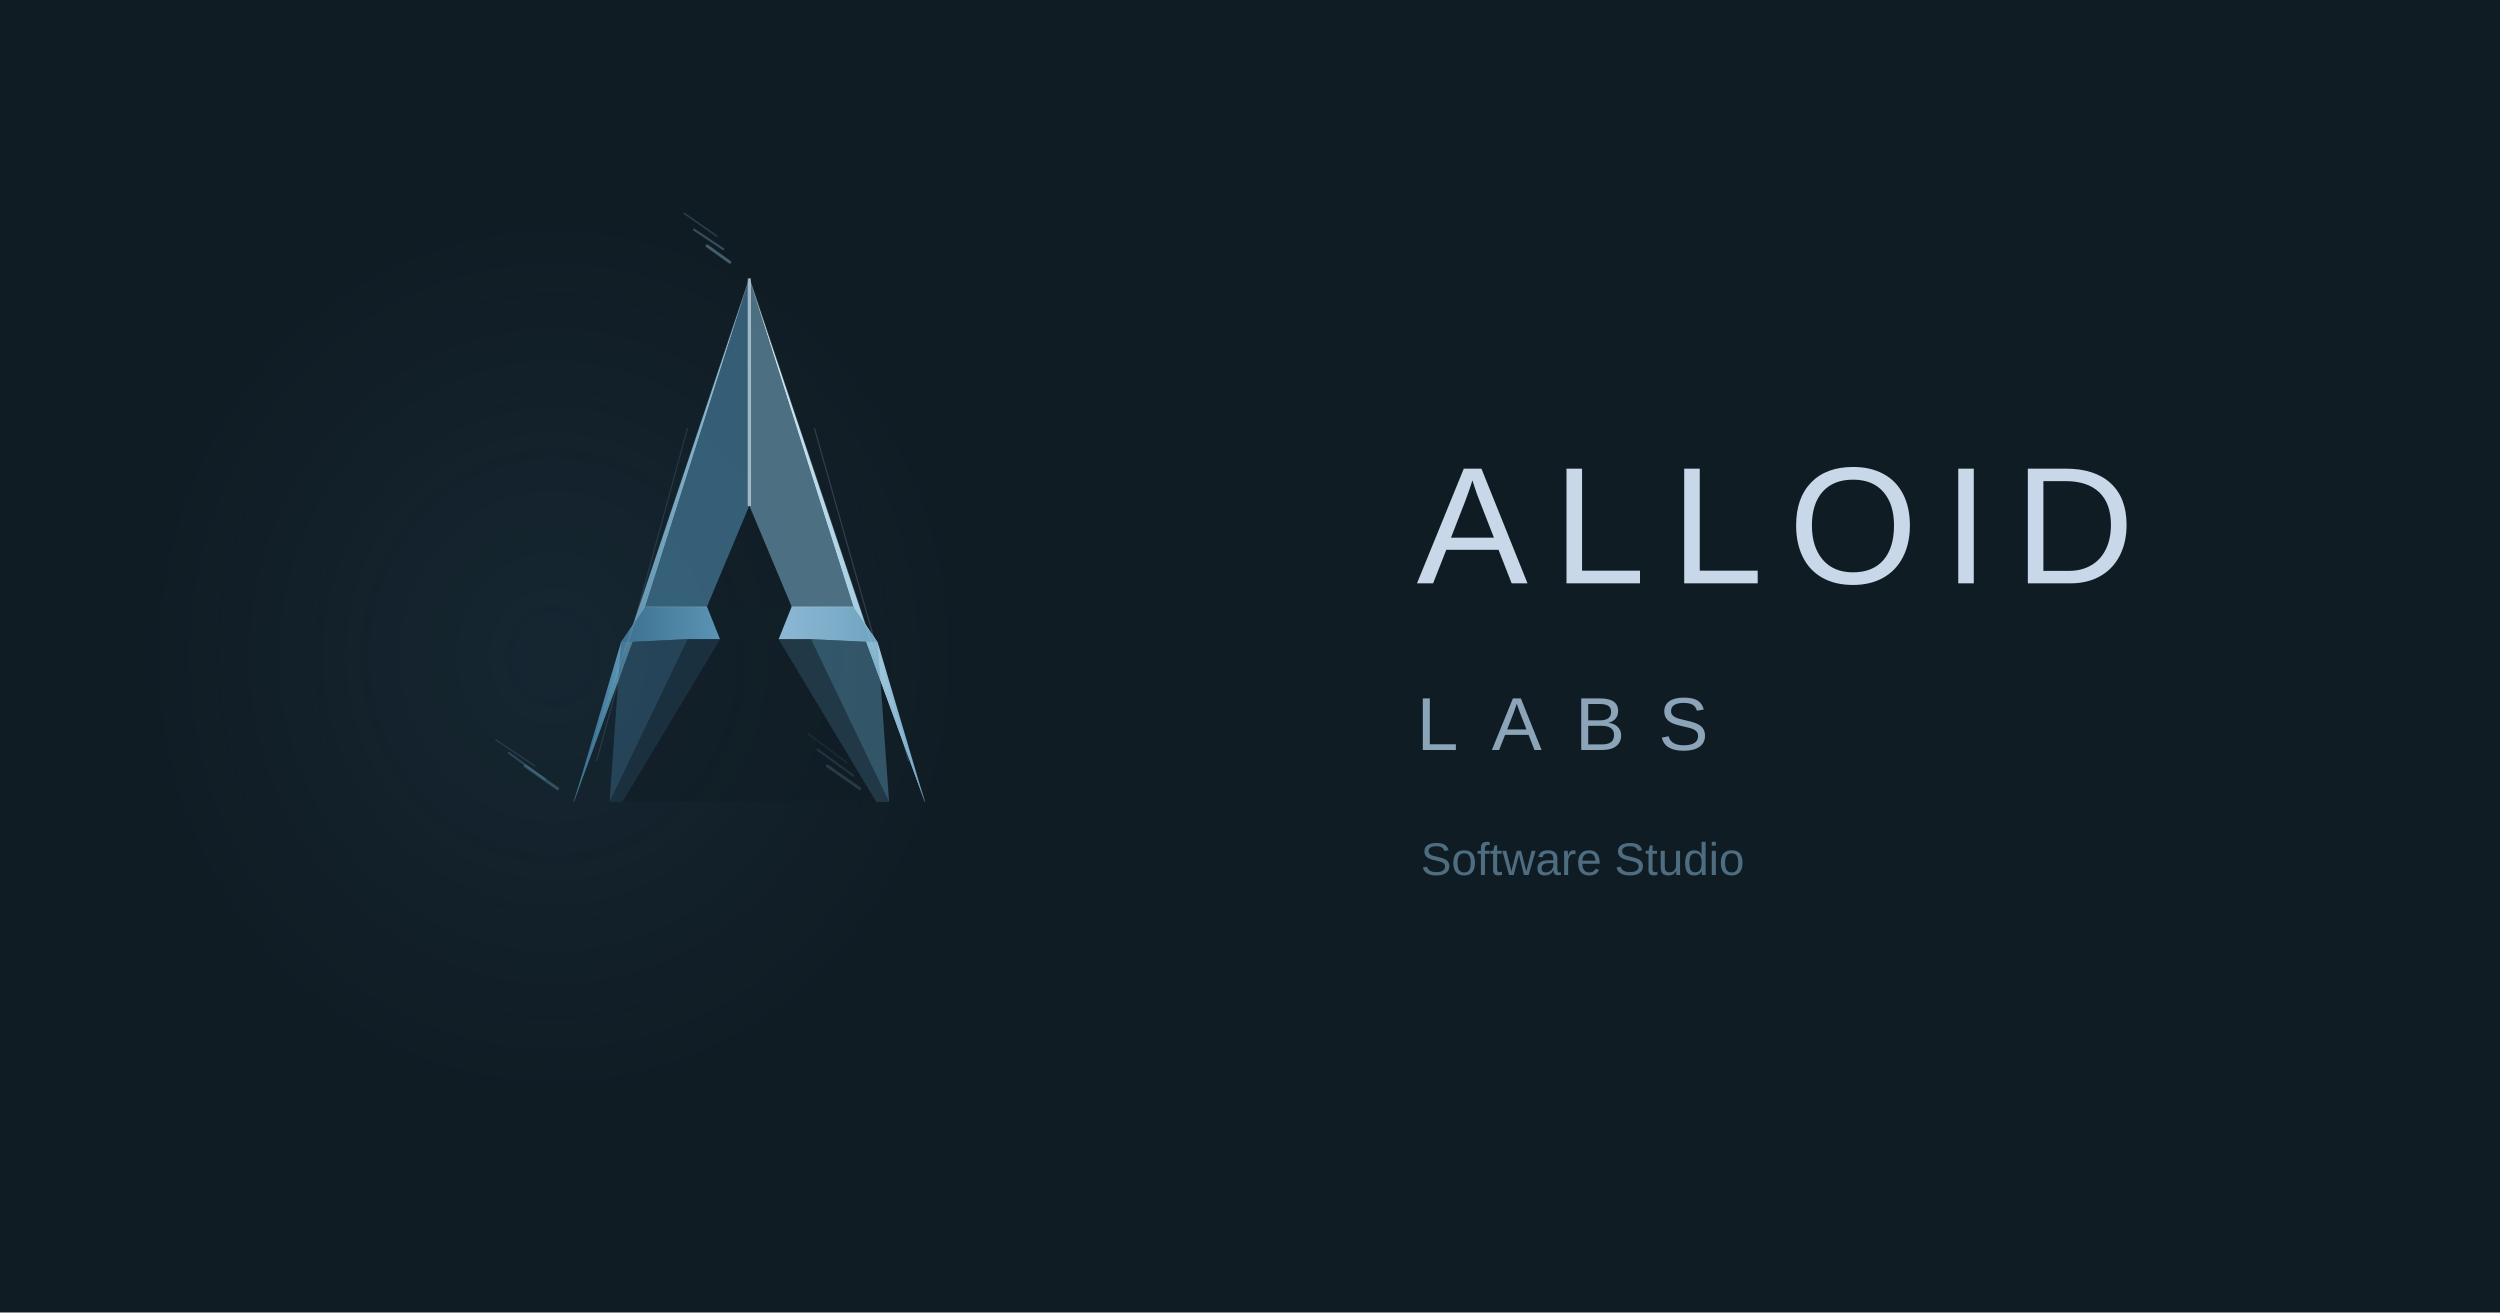
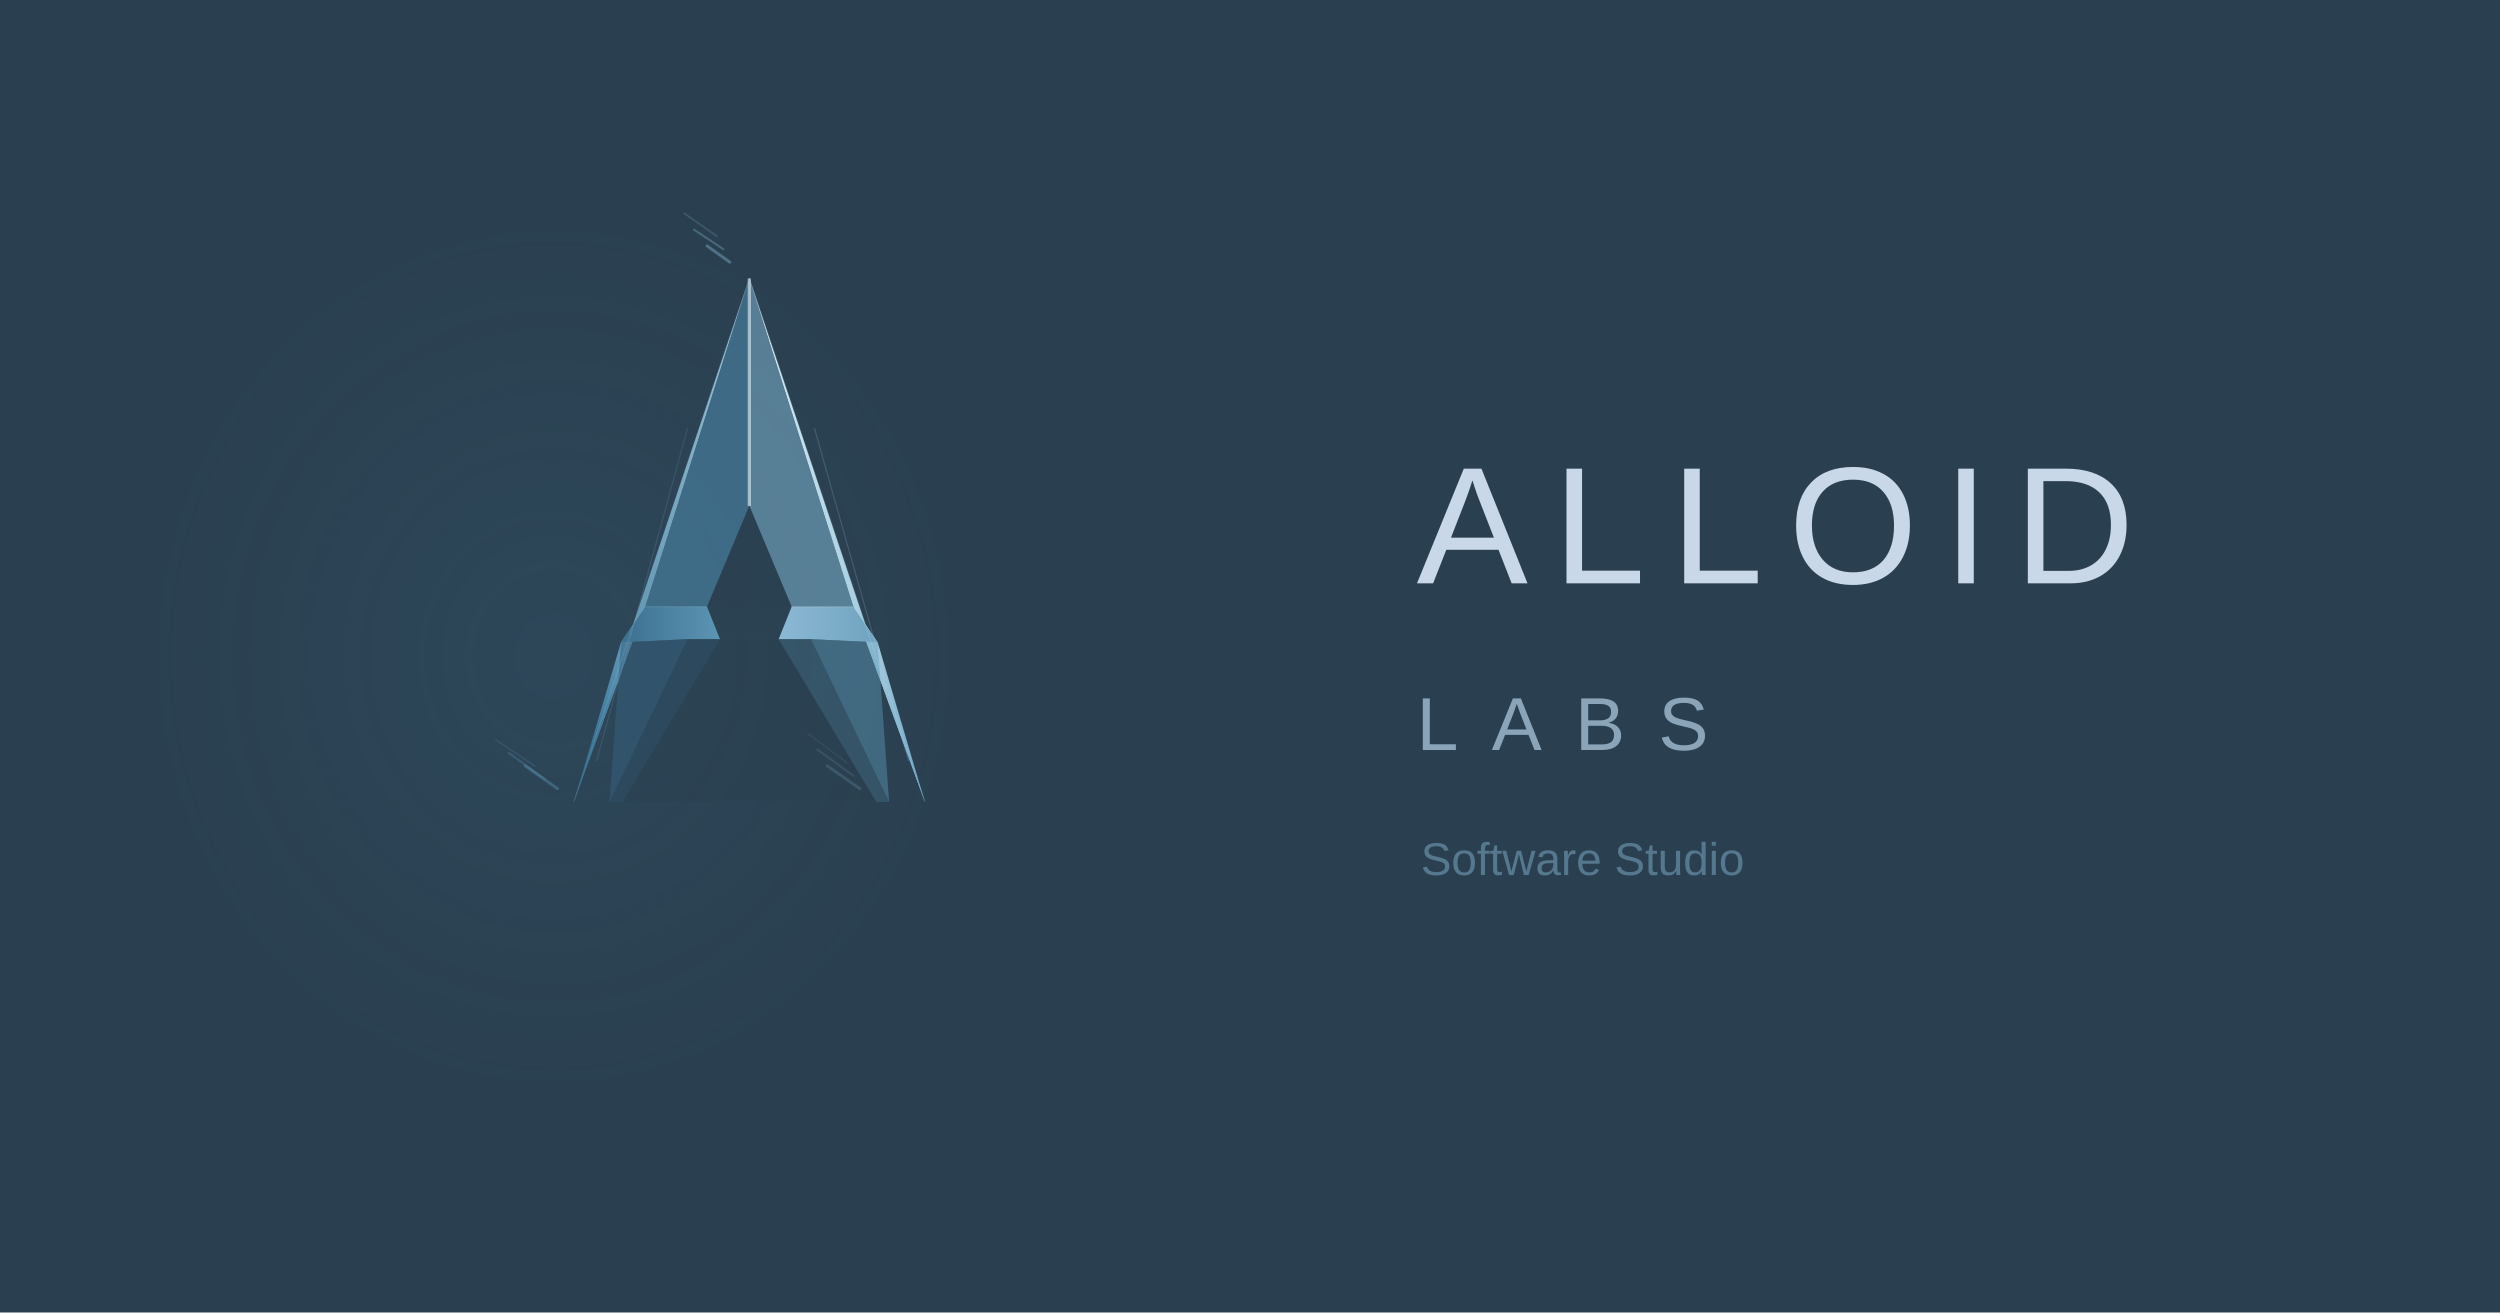
<svg xmlns="http://www.w3.org/2000/svg" viewBox="0 0 1200 630" width="1200" height="630">
  <defs>
    <linearGradient id="fL5b" x1="100%" y1="0%" x2="0%" y2="100%">
      <stop offset="0%" style="stop-color:#84B4CC" />
      <stop offset="30%" style="stop-color:#5C94B4" />
      <stop offset="70%" style="stop-color:#3C7494" />
      <stop offset="100%" style="stop-color:#285A78" />
    </linearGradient>
    <linearGradient id="fR5b" x1="0%" y1="0%" x2="100%" y2="100%">
      <stop offset="0%" style="stop-color:#CCE4EE" />
      <stop offset="30%" style="stop-color:#A0C8DC" />
      <stop offset="70%" style="stop-color:#80B0CC" />
      <stop offset="100%" style="stop-color:#5C94B4" />
    </linearGradient>
    <linearGradient id="fLup5b" x1="80%" y1="0%" x2="20%" y2="100%">
      <stop offset="0%" style="stop-color:#98C0D4" />
      <stop offset="100%" style="stop-color:#4C84A4" />
    </linearGradient>
    <linearGradient id="fRup5b" x1="20%" y1="0%" x2="80%" y2="100%">
      <stop offset="0%" style="stop-color:#D8ECF4" />
      <stop offset="100%" style="stop-color:#8CC0D8" />
    </linearGradient>
    <linearGradient id="bL5b" x1="100%" y1="50%" x2="0%" y2="50%">
      <stop offset="0%" style="stop-color:#5C94B4" />
      <stop offset="100%" style="stop-color:#3C7090" />
    </linearGradient>
    <linearGradient id="bR5b" x1="0%" y1="50%" x2="100%" y2="50%">
      <stop offset="0%" style="stop-color:#8CB8D4" />
      <stop offset="100%" style="stop-color:#70A4C0" />
    </linearGradient>
    <radialGradient id="bgG" cx="35%" cy="50%" r="35%">
      <stop offset="0%" style="stop-color:#4888AC;stop-opacity:0.1" />
      <stop offset="100%" style="stop-color:#4888AC;stop-opacity:0" />
    </radialGradient>
  </defs>
-   <rect width="1200" height="630" fill="#101C24" />
+   <rect width="1200" height="630" fill="#2A4050" />
  <ellipse cx="350" cy="315" rx="280" ry="300" fill="url(#bgG)" />
  <g transform="translate(160, 65) scale(0.78)">
    <line x1="230" y1="68" x2="244" y2="78" stroke="#7CACC8" stroke-width="1.8" opacity="0.45" stroke-linecap="round" />
    <line x1="222" y1="58" x2="240" y2="70" stroke="#7CACC8" stroke-width="1.3" opacity="0.35" stroke-linecap="round" />
    <line x1="216" y1="48" x2="236" y2="62" stroke="#7CACC8" stroke-width="0.9" opacity="0.25" stroke-linecap="round" />
    <line x1="118" y1="388" x2="138" y2="402" stroke="#5C94B4" stroke-width="1.8" opacity="0.4" stroke-linecap="round" />
    <line x1="108" y1="380" x2="130" y2="396" stroke="#5C94B4" stroke-width="1.3" opacity="0.3" stroke-linecap="round" />
    <line x1="100" y1="372" x2="124" y2="388" stroke="#5C94B4" stroke-width="0.9" opacity="0.2" stroke-linecap="round" />
    <line x1="304" y1="388" x2="324" y2="402" stroke="#80B0CC" stroke-width="1.8" opacity="0.4" stroke-linecap="round" />
    <line x1="298" y1="378" x2="320" y2="394" stroke="#80B0CC" stroke-width="1.3" opacity="0.3" stroke-linecap="round" />
    <line x1="292" y1="368" x2="316" y2="386" stroke="#80B0CC" stroke-width="0.9" opacity="0.2" stroke-linecap="round" />
    <polygon points="256,88 192,290 148,410" fill="url(#fLup5b)" />
    <polygon points="192,290 177,312 148,410" fill="url(#fL5b)" />
    <polygon points="256,88 256,228 230,290 192,290" fill="#4880A0" opacity="0.65" />
    <polygon points="192,290 230,290 238,310 218,310 177,312" fill="url(#bL5b)" />
    <polygon points="238,310 218,310 177,312 170,410 178,410" fill="#345E7C" opacity="0.55" />
    <polygon points="256,88 320,290 364,410" fill="url(#fRup5b)" />
    <polygon points="320,290 335,312 364,410" fill="url(#fR5b)" />
    <polygon points="256,88 256,228 282,290 320,290" fill="#7CB0CC" opacity="0.55" />
    <polygon points="320,290 282,290 274,310 294,310 335,312" fill="url(#bR5b)" />
    <polygon points="274,310 294,310 335,312 342,410 334,410" fill="#5C98B8" opacity="0.45" />
-     <polygon points="256,228 230,290 282,290" fill="#101C24" opacity="0.6" />
-     <polygon points="238,310 274,310 282,290 230,290" fill="#101C24" opacity="0.45" />
-     <polygon points="218,310 294,310 342,410 170,410" fill="#101C24" opacity="0.5" />
+     <polygon points="256,228 230,290 282,290" fill="#2A4050" opacity="0.6" />
+     <polygon points="238,310 274,310 282,290 230,290" fill="#2A4050" opacity="0.45" />
+     <polygon points="218,310 294,310 342,410 170,410" fill="#2A4050" opacity="0.5" />
    <line x1="256" y1="88" x2="256" y2="228" stroke="#E4F2FA" stroke-width="2" opacity="0.6" />
    <line x1="218" y1="180" x2="162" y2="385" stroke="#78A8C4" stroke-width="0.7" opacity="0.18" />
    <line x1="296" y1="180" x2="354" y2="385" stroke="#A4CCE0" stroke-width="0.7" opacity="0.2" />
    <line x1="192" y1="290" x2="230" y2="290" stroke="#90BCD4" stroke-width="0.7" opacity="0.3" />
    <line x1="282" y1="290" x2="320" y2="290" stroke="#B4D8E8" stroke-width="0.7" opacity="0.35" />
    <line x1="256" y1="88" x2="148" y2="410" stroke="#98BCD4" stroke-width="0.7" opacity="0.18" />
    <line x1="256" y1="88" x2="364" y2="410" stroke="#B0D4E8" stroke-width="0.7" opacity="0.22" />
  </g>
  <text x="680" y="280" text-anchor="left" font-family="'Segoe UI', 'Helvetica Neue', Arial, sans-serif" font-size="80" font-weight="300" letter-spacing="12" fill="#C8D8E8">ALLOID</text>
  <text x="680" y="360" text-anchor="left" font-family="'Segoe UI', 'Helvetica Neue', Arial, sans-serif" font-size="36" font-weight="300" letter-spacing="16" fill="#8BA4B8">LABS</text>
  <text x="682" y="420" font-family="'Segoe UI', 'Helvetica Neue', Arial, sans-serif" font-size="22" font-weight="300" fill="#6890A8" opacity="0.7">Software Studio</text>
</svg>
